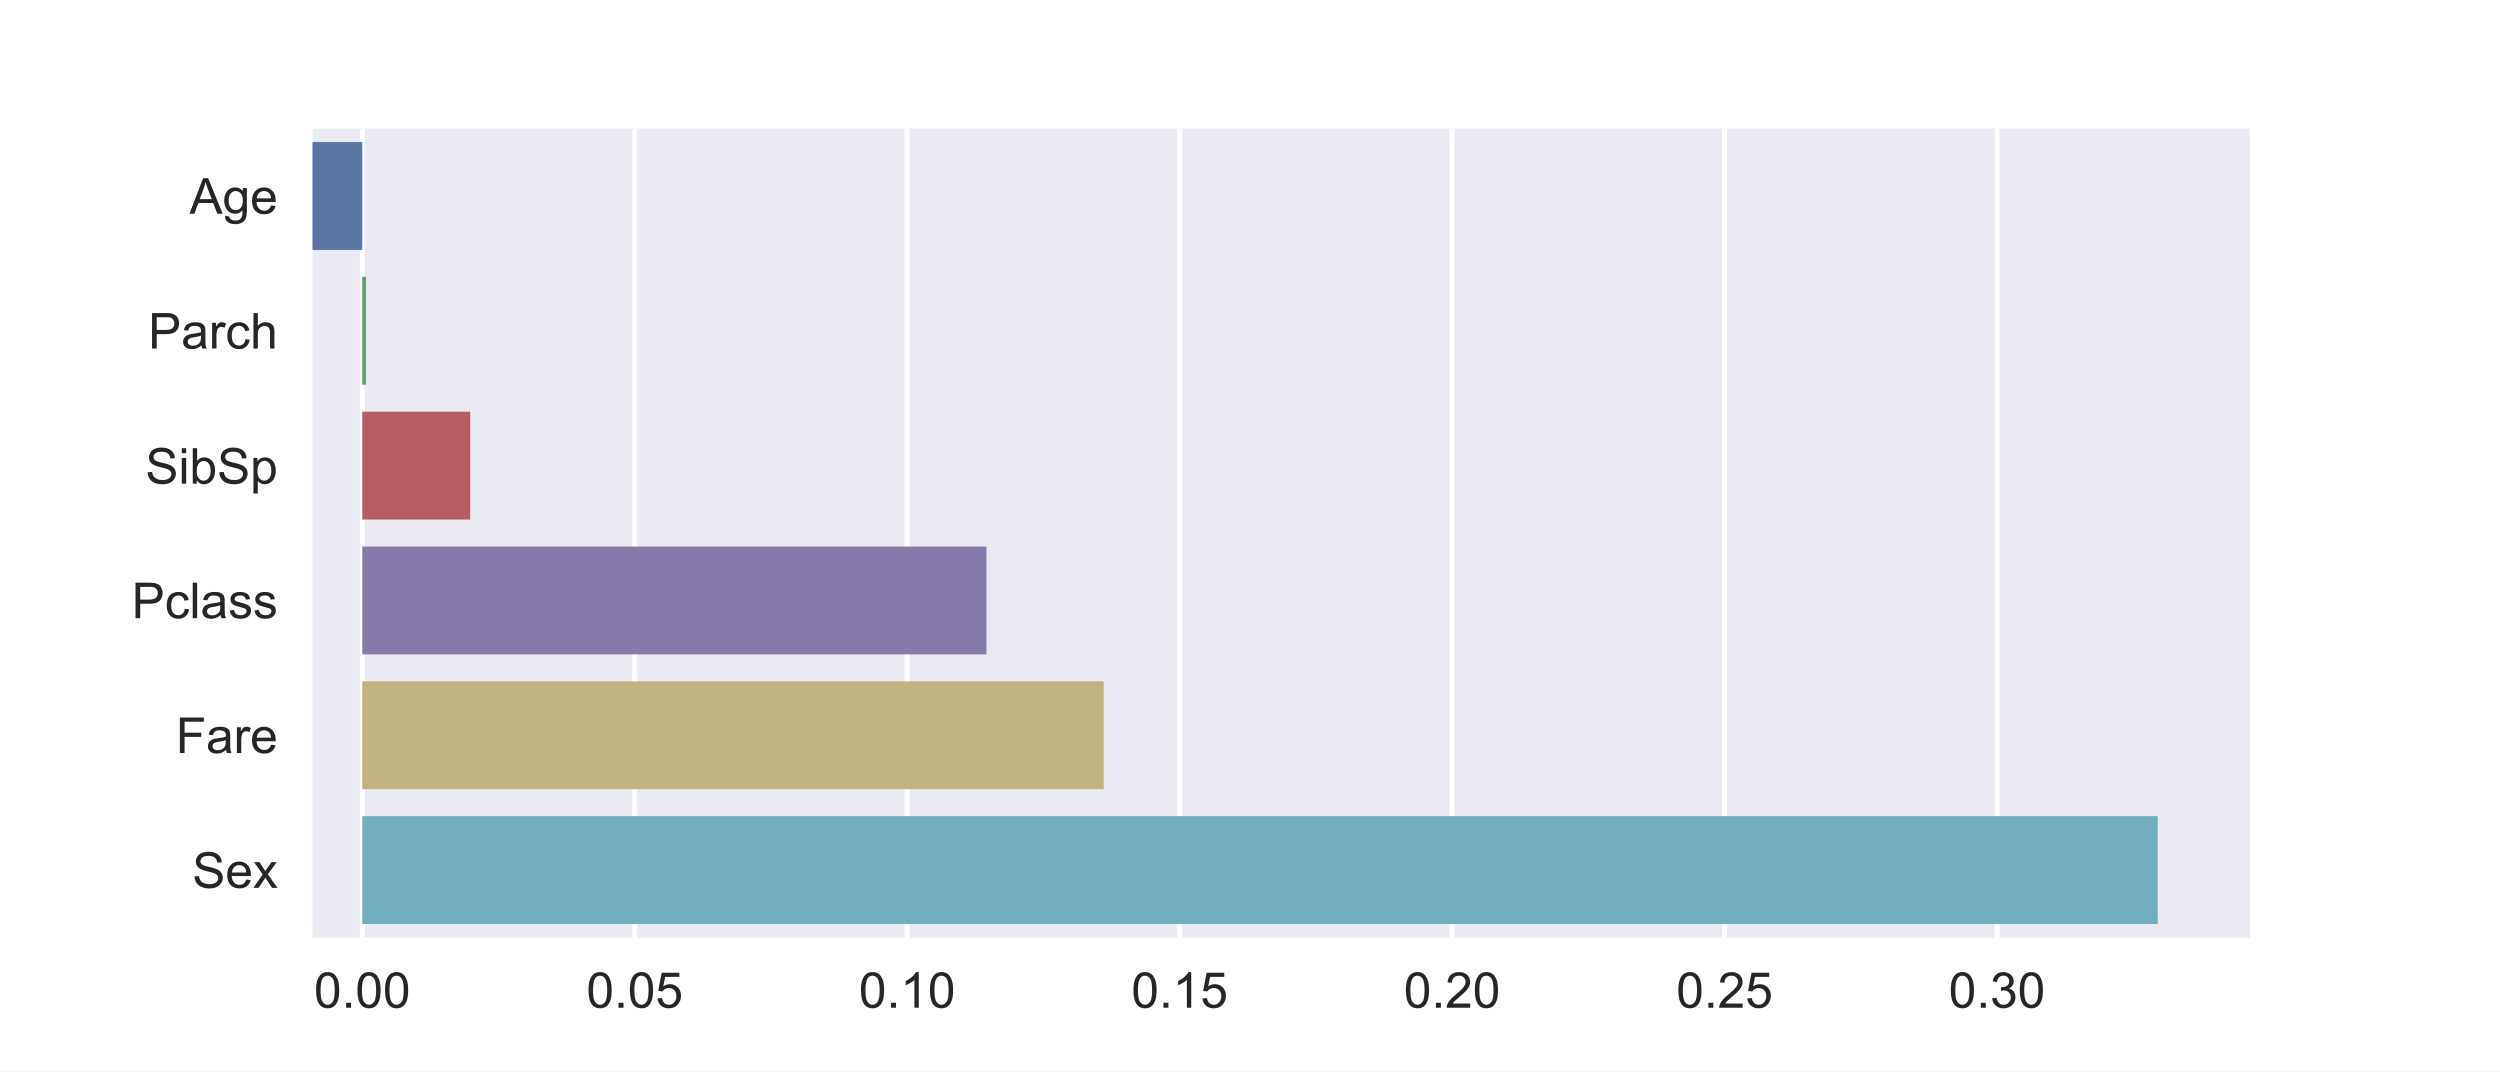
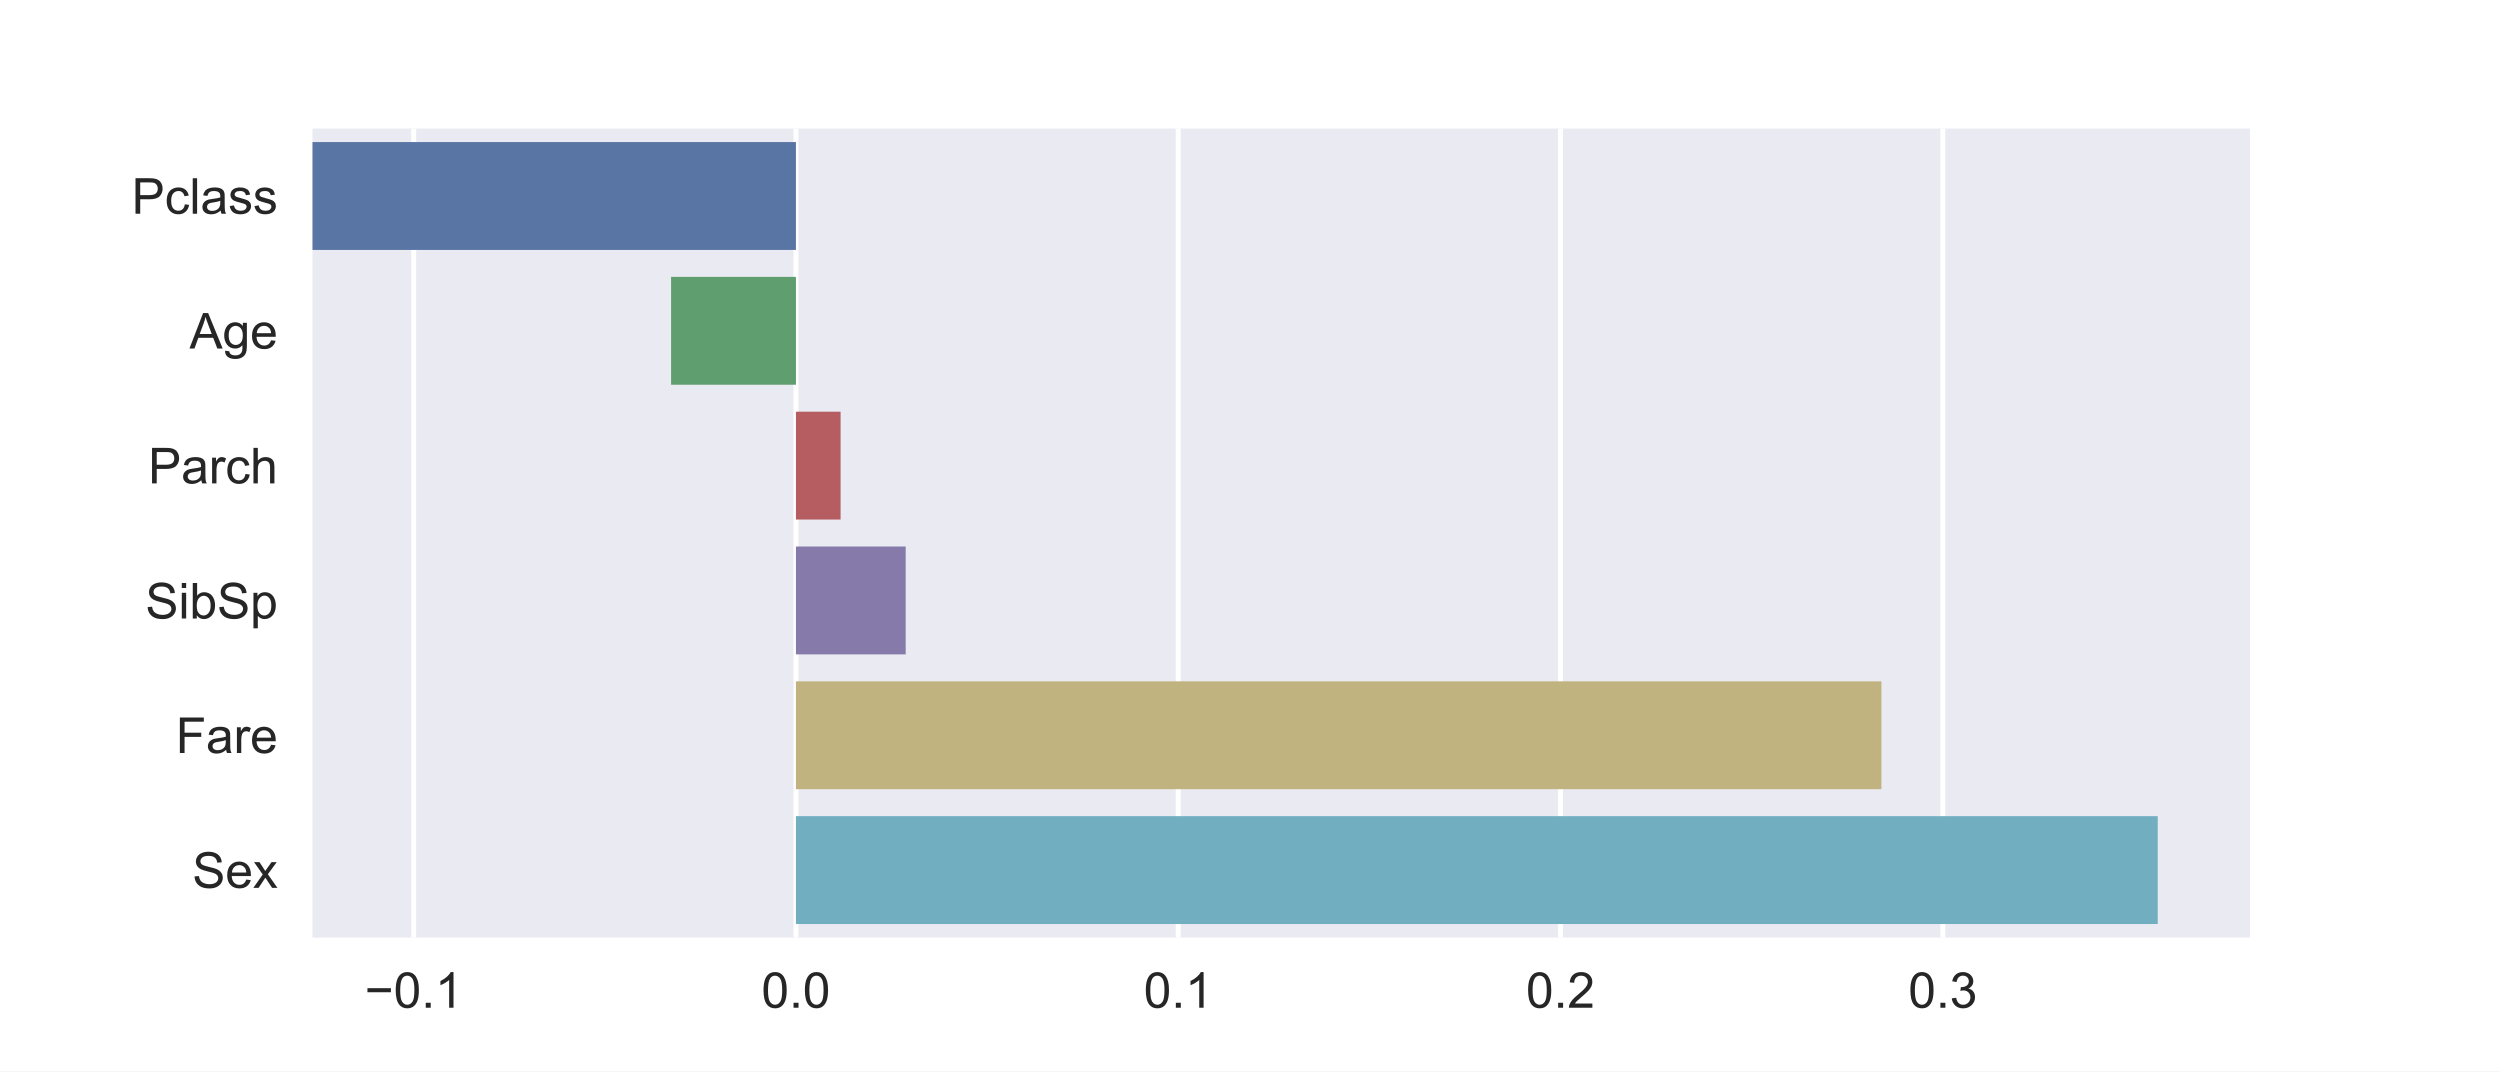
<svg xmlns="http://www.w3.org/2000/svg" xmlns:xlink="http://www.w3.org/1999/xlink" height="216pt" version="1.1" viewBox="0 0 504 216" width="504pt">
  <defs>
    <style type="text/css">
*{stroke-linecap:butt;stroke-linejoin:round;}
  </style>
  </defs>
  <g id="figure_1">
    <g id="patch_1">
      <path d="M 0 216  L 504 216  L 504 0  L 0 0  z " style="fill:#ffffff;" />
    </g>
    <g id="axes_1">
      <g id="patch_2">
        <path d="M 63 189  L 453.6 189  L 453.6 25.92  L 63 25.92  z " style="fill:#eaeaf2;" />
      </g>
      <g id="matplotlib.axis_1">
        <g id="xtick_1">
          <g id="line2d_1">
-             <path clip-path="url(#p07d637945c)" d="M 73.035 189  L 73.035 25.92  " style="fill:none;stroke:#ffffff;stroke-linecap:round;" />
+             <path clip-path="url(#pfd2197f6d3)" d="M 83.392 189  L 83.392 25.92  " style="fill:none;stroke:#ffffff;stroke-linecap:round;" />
          </g>
          <g id="line2d_2" />
          <g id="text_1">
            <defs>
+               <path d="M 52.828 31.203  L 5.562 31.203  L 5.562 39.406  L 52.828 39.406  z " id="ArialMT-2212" />
              <path d="M 4.156 35.297  Q 4.156 48 6.766 55.734  Q 9.375 63.484 14.516 67.672  Q 19.672 71.875 27.484 71.875  Q 33.25 71.875 37.594 69.547  Q 41.938 67.234 44.766 62.859  Q 47.609 58.5 49.219 52.219  Q 50.828 45.953 50.828 35.297  Q 50.828 22.703 48.234 14.969  Q 45.656 7.234 40.5 3  Q 35.359 -1.219 27.484 -1.219  Q 17.141 -1.219 11.234 6.203  Q 4.156 15.141 4.156 35.297  M 13.188 35.297  Q 13.188 17.672 17.312 11.828  Q 21.438 6 27.484 6  Q 33.547 6 37.672 11.859  Q 41.797 17.719 41.797 35.297  Q 41.797 52.984 37.672 58.781  Q 33.547 64.594 27.391 64.594  Q 21.344 64.594 17.719 59.469  Q 13.188 52.938 13.188 35.297  " id="ArialMT-30" />
              <path d="M 9.078 0  L 9.078 10.016  L 19.094 10.016  L 19.094 0  z " id="ArialMT-2e" />
-             </defs>
-             <g style="fill:#262626;" transform="translate(63.30405 203.1578)scale(0.1 -0.1)">
-               <use xlink:href="#ArialMT-30" />
-               <use x="55.615" xlink:href="#ArialMT-2e" />
-               <use x="83.398" xlink:href="#ArialMT-30" />
-               <use x="139.014" xlink:href="#ArialMT-30" />
+               <path d="M 37.25 0  L 28.469 0  L 28.469 56  Q 25.297 52.984 20.141 49.953  Q 14.984 46.922 10.891 45.406  L 10.891 53.906  Q 18.266 57.375 23.781 62.297  Q 29.297 67.234 31.594 71.875  L 37.25 71.875  z " id="ArialMT-31" />
+             </defs>
+             <g style="fill:#262626;" transform="translate(73.52133 203.1578)scale(0.1 -0.1)">
+               <use xlink:href="#ArialMT-2212" />
+               <use x="58.398" xlink:href="#ArialMT-30" />
+               <use x="114.014" xlink:href="#ArialMT-2e" />
+               <use x="141.797" xlink:href="#ArialMT-31" />
            </g>
          </g>
        </g>
        <g id="xtick_2">
          <g id="line2d_3">
-             <path clip-path="url(#p07d637945c)" d="M 127.962 189  L 127.962 25.92  " style="fill:none;stroke:#ffffff;stroke-linecap:round;" />
+             <path clip-path="url(#pfd2197f6d3)" d="M 160.461 189  L 160.461 25.92  " style="fill:none;stroke:#ffffff;stroke-linecap:round;" />
          </g>
          <g id="line2d_4" />
          <g id="text_2">
-             <defs>
-               <path d="M 4.156 18.75  L 13.375 19.531  Q 14.406 12.797 18.141 9.391  Q 21.875 6 27.156 6  Q 33.5 6 37.891 10.781  Q 42.281 15.578 42.281 23.484  Q 42.281 31 38.062 35.344  Q 33.844 39.703 27 39.703  Q 22.75 39.703 19.328 37.766  Q 15.922 35.844 13.969 32.766  L 5.719 33.844  L 12.641 70.609  L 48.25 70.609  L 48.25 62.203  L 19.672 62.203  L 15.828 42.969  Q 22.266 47.469 29.344 47.469  Q 38.719 47.469 45.156 40.969  Q 51.609 34.469 51.609 24.266  Q 51.609 14.547 45.953 7.469  Q 39.062 -1.219 27.156 -1.219  Q 17.391 -1.219 11.203 4.25  Q 5.031 9.719 4.156 18.75  " id="ArialMT-35" />
-             </defs>
-             <g style="fill:#262626;" transform="translate(118.2312 203.1578)scale(0.1 -0.1)">
+             <g style="fill:#262626;" transform="translate(153.5109 203.1578)scale(0.1 -0.1)">
              <use xlink:href="#ArialMT-30" />
              <use x="55.615" xlink:href="#ArialMT-2e" />
              <use x="83.398" xlink:href="#ArialMT-30" />
-               <use x="139.014" xlink:href="#ArialMT-35" />
            </g>
          </g>
        </g>
        <g id="xtick_3">
          <g id="line2d_5">
-             <path clip-path="url(#p07d637945c)" d="M 182.889 189  L 182.889 25.92  " style="fill:none;stroke:#ffffff;stroke-linecap:round;" />
+             <path clip-path="url(#pfd2197f6d3)" d="M 237.53 189  L 237.53 25.92  " style="fill:none;stroke:#ffffff;stroke-linecap:round;" />
          </g>
          <g id="line2d_6" />
          <g id="text_3">
-             <defs>
-               <path d="M 37.25 0  L 28.469 0  L 28.469 56  Q 25.297 52.984 20.141 49.953  Q 14.984 46.922 10.891 45.406  L 10.891 53.906  Q 18.266 57.375 23.781 62.297  Q 29.297 67.234 31.594 71.875  L 37.25 71.875  z " id="ArialMT-31" />
-             </defs>
-             <g style="fill:#262626;" transform="translate(173.1584 203.1578)scale(0.1 -0.1)">
+             <g style="fill:#262626;" transform="translate(230.5801 203.1578)scale(0.1 -0.1)">
              <use xlink:href="#ArialMT-30" />
              <use x="55.615" xlink:href="#ArialMT-2e" />
              <use x="83.398" xlink:href="#ArialMT-31" />
-               <use x="139.014" xlink:href="#ArialMT-30" />
            </g>
          </g>
        </g>
        <g id="xtick_4">
          <g id="line2d_7">
-             <path clip-path="url(#p07d637945c)" d="M 237.816 189  L 237.816 25.92  " style="fill:none;stroke:#ffffff;stroke-linecap:round;" />
+             <path clip-path="url(#pfd2197f6d3)" d="M 314.599 189  L 314.599 25.92  " style="fill:none;stroke:#ffffff;stroke-linecap:round;" />
          </g>
          <g id="line2d_8" />
          <g id="text_4">
-             <g style="fill:#262626;" transform="translate(228.0856 203.1578)scale(0.1 -0.1)">
-               <use xlink:href="#ArialMT-30" />
-               <use x="55.615" xlink:href="#ArialMT-2e" />
-               <use x="83.398" xlink:href="#ArialMT-31" />
-               <use x="139.014" xlink:href="#ArialMT-35" />
+             <defs>
+               <path d="M 50.344 8.453  L 50.344 0  L 3.031 0  Q 2.938 3.172 4.047 6.109  Q 5.859 10.938 9.828 15.625  Q 13.812 20.312 21.344 26.469  Q 33.016 36.031 37.109 41.625  Q 41.219 47.219 41.219 52.203  Q 41.219 57.422 37.469 61  Q 33.734 64.594 27.734 64.594  Q 21.391 64.594 17.578 60.781  Q 13.766 56.984 13.719 50.25  L 4.688 51.172  Q 5.609 61.281 11.656 66.578  Q 17.719 71.875 27.938 71.875  Q 38.234 71.875 44.234 66.156  Q 50.25 60.453 50.25 52  Q 50.25 47.703 48.484 43.547  Q 46.734 39.406 42.656 34.812  Q 38.578 30.219 29.109 22.219  Q 21.188 15.578 18.938 13.203  Q 16.703 10.844 15.234 8.453  z " id="ArialMT-32" />
+             </defs>
+             <g style="fill:#262626;" transform="translate(307.6494 203.1578)scale(0.1 -0.1)">
+               <use xlink:href="#ArialMT-30" />
+               <use x="55.615" xlink:href="#ArialMT-2e" />
+               <use x="83.398" xlink:href="#ArialMT-32" />
            </g>
          </g>
        </g>
        <g id="xtick_5">
          <g id="line2d_9">
-             <path clip-path="url(#p07d637945c)" d="M 292.743 189  L 292.743 25.92  " style="fill:none;stroke:#ffffff;stroke-linecap:round;" />
+             <path clip-path="url(#pfd2197f6d3)" d="M 391.669 189  L 391.669 25.92  " style="fill:none;stroke:#ffffff;stroke-linecap:round;" />
          </g>
          <g id="line2d_10" />
          <g id="text_5">
            <defs>
-               <path d="M 50.344 8.453  L 50.344 0  L 3.031 0  Q 2.938 3.172 4.047 6.109  Q 5.859 10.938 9.828 15.625  Q 13.812 20.312 21.344 26.469  Q 33.016 36.031 37.109 41.625  Q 41.219 47.219 41.219 52.203  Q 41.219 57.422 37.469 61  Q 33.734 64.594 27.734 64.594  Q 21.391 64.594 17.578 60.781  Q 13.766 56.984 13.719 50.25  L 4.688 51.172  Q 5.609 61.281 11.656 66.578  Q 17.719 71.875 27.938 71.875  Q 38.234 71.875 44.234 66.156  Q 50.25 60.453 50.25 52  Q 50.25 47.703 48.484 43.547  Q 46.734 39.406 42.656 34.812  Q 38.578 30.219 29.109 22.219  Q 21.188 15.578 18.938 13.203  Q 16.703 10.844 15.234 8.453  z " id="ArialMT-32" />
-             </defs>
-             <g style="fill:#262626;" transform="translate(283.0128 203.1578)scale(0.1 -0.1)">
-               <use xlink:href="#ArialMT-30" />
-               <use x="55.615" xlink:href="#ArialMT-2e" />
-               <use x="83.398" xlink:href="#ArialMT-32" />
-               <use x="139.014" xlink:href="#ArialMT-30" />
-             </g>
-           </g>
-         </g>
-         <g id="xtick_6">
-           <g id="line2d_11">
-             <path clip-path="url(#p07d637945c)" d="M 347.67 189  L 347.67 25.92  " style="fill:none;stroke:#ffffff;stroke-linecap:round;" />
-           </g>
-           <g id="line2d_12" />
-           <g id="text_6">
-             <g style="fill:#262626;" transform="translate(337.94 203.1578)scale(0.1 -0.1)">
-               <use xlink:href="#ArialMT-30" />
-               <use x="55.615" xlink:href="#ArialMT-2e" />
-               <use x="83.398" xlink:href="#ArialMT-32" />
-               <use x="139.014" xlink:href="#ArialMT-35" />
-             </g>
-           </g>
-         </g>
-         <g id="xtick_7">
-           <g id="line2d_13">
-             <path clip-path="url(#p07d637945c)" d="M 402.598 189  L 402.598 25.92  " style="fill:none;stroke:#ffffff;stroke-linecap:round;" />
-           </g>
-           <g id="line2d_14" />
-           <g id="text_7">
-             <defs>
              <path d="M 4.203 18.891  L 12.984 20.062  Q 14.5 12.594 18.141 9.297  Q 21.781 6 27 6  Q 33.203 6 37.469 10.297  Q 41.75 14.594 41.75 20.953  Q 41.75 27 37.797 30.922  Q 33.844 34.859 27.734 34.859  Q 25.25 34.859 21.531 33.891  L 22.516 41.609  Q 23.391 41.5 23.922 41.5  Q 29.547 41.5 34.031 44.422  Q 38.531 47.359 38.531 53.469  Q 38.531 58.297 35.25 61.469  Q 31.984 64.656 26.812 64.656  Q 21.688 64.656 18.266 61.422  Q 14.844 58.203 13.875 51.766  L 5.078 53.328  Q 6.688 62.156 12.391 67.016  Q 18.109 71.875 26.609 71.875  Q 32.469 71.875 37.391 69.359  Q 42.328 66.844 44.938 62.5  Q 47.562 58.156 47.562 53.266  Q 47.562 48.641 45.062 44.828  Q 42.578 41.016 37.703 38.766  Q 44.047 37.312 47.562 32.688  Q 51.078 28.078 51.078 21.141  Q 51.078 11.766 44.234 5.25  Q 37.406 -1.266 26.953 -1.266  Q 17.531 -1.266 11.297 4.344  Q 5.078 9.969 4.203 18.891  " id="ArialMT-33" />
            </defs>
-             <g style="fill:#262626;" transform="translate(392.8672 203.1578)scale(0.1 -0.1)">
+             <g style="fill:#262626;" transform="translate(384.7186 203.1578)scale(0.1 -0.1)">
              <use xlink:href="#ArialMT-30" />
              <use x="55.615" xlink:href="#ArialMT-2e" />
              <use x="83.398" xlink:href="#ArialMT-33" />
-               <use x="139.014" xlink:href="#ArialMT-30" />
            </g>
          </g>
        </g>
      </g>
      <g id="matplotlib.axis_2">
        <g id="ytick_1">
-           <g id="line2d_15" />
-           <g id="text_8">
-             <defs>
-               <path d="M -0.141 0  L 27.344 71.578  L 37.547 71.578  L 66.844 0  L 56.062 0  L 47.703 21.688  L 17.781 21.688  L 9.906 0  z M 20.516 29.391  L 44.781 29.391  L 37.312 49.219  Q 33.891 58.25 32.234 64.062  Q 30.859 57.172 28.375 50.391  z " id="ArialMT-41" />
-               <path d="M 4.984 -4.297  L 13.531 -5.562  Q 14.062 -9.516 16.5 -11.328  Q 19.781 -13.766 25.438 -13.766  Q 31.547 -13.766 34.859 -11.328  Q 38.188 -8.891 39.359 -4.5  Q 40.047 -1.812 39.984 6.781  Q 34.234 0 25.641 0  Q 14.938 0 9.078 7.719  Q 3.219 15.438 3.219 26.219  Q 3.219 33.641 5.906 39.906  Q 8.594 46.188 13.688 49.609  Q 18.797 53.031 25.688 53.031  Q 34.859 53.031 40.828 45.609  L 40.828 51.859  L 48.922 51.859  L 48.922 7.031  Q 48.922 -5.078 46.453 -10.125  Q 44 -15.188 38.641 -18.109  Q 33.297 -21.047 25.484 -21.047  Q 16.219 -21.047 10.5 -16.875  Q 4.781 -12.703 4.984 -4.297  M 12.25 26.859  Q 12.25 16.656 16.297 11.969  Q 20.359 7.281 26.469 7.281  Q 32.516 7.281 36.609 11.938  Q 40.719 16.609 40.719 26.562  Q 40.719 36.078 36.5 40.906  Q 32.281 45.75 26.312 45.75  Q 20.453 45.75 16.344 40.984  Q 12.25 36.234 12.25 26.859  " id="ArialMT-67" />
-               <path d="M 42.094 16.703  L 51.172 15.578  Q 49.031 7.625 43.219 3.219  Q 37.406 -1.172 28.375 -1.172  Q 17 -1.172 10.328 5.828  Q 3.656 12.844 3.656 25.484  Q 3.656 38.578 10.391 45.797  Q 17.141 53.031 27.875 53.031  Q 38.281 53.031 44.875 45.953  Q 51.469 38.875 51.469 26.031  Q 51.469 25.25 51.422 23.688  L 12.75 23.688  Q 13.234 15.141 17.578 10.594  Q 21.922 6.062 28.422 6.062  Q 33.25 6.062 36.672 8.594  Q 40.094 11.141 42.094 16.703  M 13.234 30.906  L 42.188 30.906  Q 41.609 37.453 38.875 40.719  Q 34.672 45.797 27.984 45.797  Q 21.922 45.797 17.797 41.75  Q 13.672 37.703 13.234 30.906  " id="ArialMT-65" />
-             </defs>
-             <g style="fill:#262626;" transform="translate(38.20781 43.08891)scale(0.1 -0.1)">
-               <use xlink:href="#ArialMT-41" />
-               <use x="66.699" xlink:href="#ArialMT-67" />
-               <use x="122.314" xlink:href="#ArialMT-65" />
-             </g>
-           </g>
-         </g>
-         <g id="ytick_2">
-           <g id="line2d_16" />
-           <g id="text_9">
+           <g id="line2d_11" />
+           <g id="text_6">
            <defs>
              <path d="M 7.719 0  L 7.719 71.578  L 34.719 71.578  Q 41.844 71.578 45.609 70.906  Q 50.875 70.016 54.438 67.547  Q 58.016 65.094 60.188 60.641  Q 62.359 56.203 62.359 50.875  Q 62.359 41.75 56.547 35.422  Q 50.734 29.109 35.547 29.109  L 17.188 29.109  L 17.188 0  z M 17.188 37.547  L 35.688 37.547  Q 44.875 37.547 48.734 40.969  Q 52.594 44.391 52.594 50.594  Q 52.594 55.078 50.312 58.266  Q 48.047 61.469 44.344 62.5  Q 41.938 63.141 35.5 63.141  L 17.188 63.141  z " id="ArialMT-50" />
+               <path d="M 40.438 19  L 49.078 17.875  Q 47.656 8.938 41.812 3.875  Q 35.984 -1.172 27.484 -1.172  Q 16.844 -1.172 10.375 5.781  Q 3.906 12.75 3.906 25.734  Q 3.906 34.125 6.688 40.422  Q 9.469 46.734 15.156 49.875  Q 20.844 53.031 27.547 53.031  Q 35.984 53.031 41.359 48.75  Q 46.734 44.484 48.25 36.625  L 39.703 35.297  Q 38.484 40.531 35.375 43.156  Q 32.281 45.797 27.875 45.797  Q 21.234 45.797 17.078 41.031  Q 12.938 36.281 12.938 25.984  Q 12.938 15.531 16.938 10.797  Q 20.953 6.062 27.391 6.062  Q 32.562 6.062 36.031 9.234  Q 39.5 12.406 40.438 19  " id="ArialMT-63" />
+               <path d="M 6.391 0  L 6.391 71.578  L 15.188 71.578  L 15.188 0  z " id="ArialMT-6c" />
              <path d="M 40.438 6.391  Q 35.547 2.25 31.031 0.531  Q 26.516 -1.172 21.344 -1.172  Q 12.797 -1.172 8.203 3  Q 3.609 7.172 3.609 13.672  Q 3.609 17.484 5.344 20.625  Q 7.078 23.781 9.891 25.688  Q 12.703 27.594 16.219 28.562  Q 18.797 29.25 24.031 29.891  Q 34.672 31.156 39.703 32.906  Q 39.75 34.719 39.75 35.203  Q 39.75 40.578 37.25 42.781  Q 33.891 45.75 27.25 45.75  Q 21.047 45.75 18.094 43.578  Q 15.141 41.406 13.719 35.891  L 5.125 37.062  Q 6.297 42.578 8.984 45.969  Q 11.672 49.359 16.75 51.188  Q 21.828 53.031 28.516 53.031  Q 35.156 53.031 39.297 51.469  Q 43.453 49.906 45.406 47.531  Q 47.359 45.172 48.141 41.547  Q 48.578 39.312 48.578 33.453  L 48.578 21.734  Q 48.578 9.469 49.141 6.219  Q 49.703 2.984 51.375 0  L 42.188 0  Q 40.828 2.734 40.438 6.391  M 39.703 26.031  Q 34.906 24.078 25.344 22.703  Q 19.922 21.922 17.672 20.938  Q 15.438 19.969 14.203 18.094  Q 12.984 16.219 12.984 13.922  Q 12.984 10.406 15.641 8.062  Q 18.312 5.719 23.438 5.719  Q 28.516 5.719 32.469 7.938  Q 36.422 10.156 38.281 14.016  Q 39.703 17 39.703 22.797  z " id="ArialMT-61" />
-               <path d="M 6.5 0  L 6.5 51.859  L 14.406 51.859  L 14.406 44  Q 17.438 49.516 20 51.266  Q 22.562 53.031 25.641 53.031  Q 30.078 53.031 34.672 50.203  L 31.641 42.047  Q 28.422 43.953 25.203 43.953  Q 22.312 43.953 20.016 42.219  Q 17.719 40.484 16.75 37.406  Q 15.281 32.719 15.281 27.156  L 15.281 0  z " id="ArialMT-72" />
-               <path d="M 40.438 19  L 49.078 17.875  Q 47.656 8.938 41.812 3.875  Q 35.984 -1.172 27.484 -1.172  Q 16.844 -1.172 10.375 5.781  Q 3.906 12.75 3.906 25.734  Q 3.906 34.125 6.688 40.422  Q 9.469 46.734 15.156 49.875  Q 20.844 53.031 27.547 53.031  Q 35.984 53.031 41.359 48.75  Q 46.734 44.484 48.25 36.625  L 39.703 35.297  Q 38.484 40.531 35.375 43.156  Q 32.281 45.797 27.875 45.797  Q 21.234 45.797 17.078 41.031  Q 12.938 36.281 12.938 25.984  Q 12.938 15.531 16.938 10.797  Q 20.953 6.062 27.391 6.062  Q 32.562 6.062 36.031 9.234  Q 39.5 12.406 40.438 19  " id="ArialMT-63" />
-               <path d="M 6.594 0  L 6.594 71.578  L 15.375 71.578  L 15.375 45.906  Q 21.531 53.031 30.906 53.031  Q 36.672 53.031 40.922 50.75  Q 45.172 48.484 47 44.484  Q 48.828 40.484 48.828 32.859  L 48.828 0  L 40.047 0  L 40.047 32.859  Q 40.047 39.453 37.188 42.453  Q 34.328 45.453 29.109 45.453  Q 25.203 45.453 21.75 43.422  Q 18.312 41.406 16.844 37.938  Q 15.375 34.469 15.375 28.375  L 15.375 0  z " id="ArialMT-68" />
-             </defs>
-             <g style="fill:#262626;" transform="translate(29.87813 70.26891)scale(0.1 -0.1)">
-               <use xlink:href="#ArialMT-50" />
-               <use x="66.699" xlink:href="#ArialMT-61" />
-               <use x="122.314" xlink:href="#ArialMT-72" />
-               <use x="155.615" xlink:href="#ArialMT-63" />
-               <use x="205.615" xlink:href="#ArialMT-68" />
-             </g>
-           </g>
-         </g>
-         <g id="ytick_3">
-           <g id="line2d_17" />
-           <g id="text_10">
-             <defs>
-               <path d="M 4.5 23  L 13.422 23.781  Q 14.062 18.406 16.375 14.969  Q 18.703 11.531 23.578 9.406  Q 28.469 7.281 34.578 7.281  Q 39.984 7.281 44.141 8.891  Q 48.297 10.5 50.312 13.297  Q 52.344 16.109 52.344 19.438  Q 52.344 22.797 50.391 25.312  Q 48.438 27.828 43.953 29.547  Q 41.062 30.672 31.203 33.031  Q 21.344 35.406 17.391 37.5  Q 12.25 40.188 9.734 44.156  Q 7.234 48.141 7.234 53.078  Q 7.234 58.5 10.297 63.203  Q 13.375 67.922 19.281 70.359  Q 25.203 72.797 32.422 72.797  Q 40.375 72.797 46.453 70.234  Q 52.547 67.672 55.812 62.688  Q 59.078 57.719 59.328 51.422  L 50.25 50.734  Q 49.516 57.516 45.281 60.984  Q 41.062 64.453 32.812 64.453  Q 24.219 64.453 20.281 61.297  Q 16.359 58.156 16.359 53.719  Q 16.359 49.859 19.141 47.359  Q 21.875 44.875 33.422 42.266  Q 44.969 39.656 49.266 37.703  Q 55.516 34.812 58.484 30.391  Q 61.469 25.984 61.469 20.219  Q 61.469 14.5 58.203 9.438  Q 54.938 4.391 48.797 1.578  Q 42.672 -1.219 35.016 -1.219  Q 25.297 -1.219 18.719 1.609  Q 12.156 4.438 8.422 10.125  Q 4.688 15.828 4.5 23  " id="ArialMT-53" />
-               <path d="M 6.641 61.469  L 6.641 71.578  L 15.438 71.578  L 15.438 61.469  z M 6.641 0  L 6.641 51.859  L 15.438 51.859  L 15.438 0  z " id="ArialMT-69" />
-               <path d="M 14.703 0  L 6.547 0  L 6.547 71.578  L 15.328 71.578  L 15.328 46.047  Q 20.906 53.031 29.547 53.031  Q 34.328 53.031 38.594 51.094  Q 42.875 49.172 45.625 45.672  Q 48.391 42.188 49.953 37.25  Q 51.516 32.328 51.516 26.703  Q 51.516 13.375 44.922 6.094  Q 38.328 -1.172 29.109 -1.172  Q 19.922 -1.172 14.703 6.5  z M 14.594 26.312  Q 14.594 17 17.141 12.844  Q 21.297 6.062 28.375 6.062  Q 34.125 6.062 38.328 11.062  Q 42.531 16.062 42.531 25.984  Q 42.531 36.141 38.5 40.969  Q 34.469 45.797 28.766 45.797  Q 23 45.797 18.797 40.797  Q 14.594 35.797 14.594 26.312  " id="ArialMT-62" />
-               <path d="M 6.594 -19.875  L 6.594 51.859  L 14.594 51.859  L 14.594 45.125  Q 17.438 49.078 21 51.047  Q 24.562 53.031 29.641 53.031  Q 36.281 53.031 41.359 49.609  Q 46.438 46.188 49.016 39.953  Q 51.609 33.734 51.609 26.312  Q 51.609 18.359 48.75 11.984  Q 45.906 5.609 40.453 2.219  Q 35.016 -1.172 29 -1.172  Q 24.609 -1.172 21.109 0.688  Q 17.625 2.547 15.375 5.375  L 15.375 -19.875  z M 14.547 25.641  Q 14.547 15.625 18.594 10.844  Q 22.656 6.062 28.422 6.062  Q 34.281 6.062 38.453 11.016  Q 42.625 15.969 42.625 26.375  Q 42.625 36.281 38.547 41.203  Q 34.469 46.141 28.812 46.141  Q 23.188 46.141 18.859 40.891  Q 14.547 35.641 14.547 25.641  " id="ArialMT-70" />
-             </defs>
-             <g style="fill:#262626;" transform="translate(29.31563 97.50984)scale(0.1 -0.1)">
-               <use xlink:href="#ArialMT-53" />
-               <use x="66.699" xlink:href="#ArialMT-69" />
-               <use x="88.916" xlink:href="#ArialMT-62" />
-               <use x="144.531" xlink:href="#ArialMT-53" />
-               <use x="211.23" xlink:href="#ArialMT-70" />
-             </g>
-           </g>
-         </g>
-         <g id="ytick_4">
-           <g id="line2d_18" />
-           <g id="text_11">
-             <defs>
-               <path d="M 6.391 0  L 6.391 71.578  L 15.188 71.578  L 15.188 0  z " id="ArialMT-6c" />
              <path d="M 3.078 15.484  L 11.766 16.844  Q 12.5 11.625 15.844 8.844  Q 19.188 6.062 25.203 6.062  Q 31.25 6.062 34.172 8.516  Q 37.109 10.984 37.109 14.312  Q 37.109 17.281 34.516 19  Q 32.719 20.172 25.531 21.969  Q 15.875 24.422 12.141 26.203  Q 8.406 27.984 6.469 31.125  Q 4.547 34.281 4.547 38.094  Q 4.547 41.547 6.125 44.5  Q 7.719 47.469 10.453 49.422  Q 12.5 50.922 16.031 51.969  Q 19.578 53.031 23.641 53.031  Q 29.734 53.031 34.344 51.266  Q 38.969 49.516 41.156 46.5  Q 43.359 43.5 44.188 38.484  L 35.594 37.312  Q 35.016 41.312 32.203 43.547  Q 29.391 45.797 24.266 45.797  Q 18.219 45.797 15.625 43.797  Q 13.031 41.797 13.031 39.109  Q 13.031 37.406 14.109 36.031  Q 15.188 34.625 17.484 33.688  Q 18.797 33.203 25.25 31.453  Q 34.578 28.953 38.25 27.359  Q 41.938 25.781 44.031 22.75  Q 46.141 19.734 46.141 15.234  Q 46.141 10.844 43.578 6.953  Q 41.016 3.078 36.172 0.953  Q 31.344 -1.172 25.25 -1.172  Q 15.141 -1.172 9.844 3.031  Q 4.547 7.234 3.078 15.484  " id="ArialMT-73" />
            </defs>
-             <g style="fill:#262626;" transform="translate(26.54688 124.6289)scale(0.1 -0.1)">
+             <g style="fill:#262626;" transform="translate(26.54688 43.08891)scale(0.1 -0.1)">
              <use xlink:href="#ArialMT-50" />
              <use x="66.699" xlink:href="#ArialMT-63" />
              <use x="116.699" xlink:href="#ArialMT-6c" />
              <use x="138.916" xlink:href="#ArialMT-61" />
              <use x="194.531" xlink:href="#ArialMT-73" />
              <use x="244.531" xlink:href="#ArialMT-73" />
            </g>
          </g>
        </g>
+         <g id="ytick_2">
+           <g id="line2d_12" />
+           <g id="text_7">
+             <defs>
+               <path d="M -0.141 0  L 27.344 71.578  L 37.547 71.578  L 66.844 0  L 56.062 0  L 47.703 21.688  L 17.781 21.688  L 9.906 0  z M 20.516 29.391  L 44.781 29.391  L 37.312 49.219  Q 33.891 58.25 32.234 64.062  Q 30.859 57.172 28.375 50.391  z " id="ArialMT-41" />
+               <path d="M 4.984 -4.297  L 13.531 -5.562  Q 14.062 -9.516 16.5 -11.328  Q 19.781 -13.766 25.438 -13.766  Q 31.547 -13.766 34.859 -11.328  Q 38.188 -8.891 39.359 -4.5  Q 40.047 -1.812 39.984 6.781  Q 34.234 0 25.641 0  Q 14.938 0 9.078 7.719  Q 3.219 15.438 3.219 26.219  Q 3.219 33.641 5.906 39.906  Q 8.594 46.188 13.688 49.609  Q 18.797 53.031 25.688 53.031  Q 34.859 53.031 40.828 45.609  L 40.828 51.859  L 48.922 51.859  L 48.922 7.031  Q 48.922 -5.078 46.453 -10.125  Q 44 -15.188 38.641 -18.109  Q 33.297 -21.047 25.484 -21.047  Q 16.219 -21.047 10.5 -16.875  Q 4.781 -12.703 4.984 -4.297  M 12.25 26.859  Q 12.25 16.656 16.297 11.969  Q 20.359 7.281 26.469 7.281  Q 32.516 7.281 36.609 11.938  Q 40.719 16.609 40.719 26.562  Q 40.719 36.078 36.5 40.906  Q 32.281 45.75 26.312 45.75  Q 20.453 45.75 16.344 40.984  Q 12.25 36.234 12.25 26.859  " id="ArialMT-67" />
+               <path d="M 42.094 16.703  L 51.172 15.578  Q 49.031 7.625 43.219 3.219  Q 37.406 -1.172 28.375 -1.172  Q 17 -1.172 10.328 5.828  Q 3.656 12.844 3.656 25.484  Q 3.656 38.578 10.391 45.797  Q 17.141 53.031 27.875 53.031  Q 38.281 53.031 44.875 45.953  Q 51.469 38.875 51.469 26.031  Q 51.469 25.25 51.422 23.688  L 12.75 23.688  Q 13.234 15.141 17.578 10.594  Q 21.922 6.062 28.422 6.062  Q 33.25 6.062 36.672 8.594  Q 40.094 11.141 42.094 16.703  M 13.234 30.906  L 42.188 30.906  Q 41.609 37.453 38.875 40.719  Q 34.672 45.797 27.984 45.797  Q 21.922 45.797 17.797 41.75  Q 13.672 37.703 13.234 30.906  " id="ArialMT-65" />
+             </defs>
+             <g style="fill:#262626;" transform="translate(38.20781 70.26891)scale(0.1 -0.1)">
+               <use xlink:href="#ArialMT-41" />
+               <use x="66.699" xlink:href="#ArialMT-67" />
+               <use x="122.314" xlink:href="#ArialMT-65" />
+             </g>
+           </g>
+         </g>
+         <g id="ytick_3">
+           <g id="line2d_13" />
+           <g id="text_8">
+             <defs>
+               <path d="M 6.5 0  L 6.5 51.859  L 14.406 51.859  L 14.406 44  Q 17.438 49.516 20 51.266  Q 22.562 53.031 25.641 53.031  Q 30.078 53.031 34.672 50.203  L 31.641 42.047  Q 28.422 43.953 25.203 43.953  Q 22.312 43.953 20.016 42.219  Q 17.719 40.484 16.75 37.406  Q 15.281 32.719 15.281 27.156  L 15.281 0  z " id="ArialMT-72" />
+               <path d="M 6.594 0  L 6.594 71.578  L 15.375 71.578  L 15.375 45.906  Q 21.531 53.031 30.906 53.031  Q 36.672 53.031 40.922 50.75  Q 45.172 48.484 47 44.484  Q 48.828 40.484 48.828 32.859  L 48.828 0  L 40.047 0  L 40.047 32.859  Q 40.047 39.453 37.188 42.453  Q 34.328 45.453 29.109 45.453  Q 25.203 45.453 21.75 43.422  Q 18.312 41.406 16.844 37.938  Q 15.375 34.469 15.375 28.375  L 15.375 0  z " id="ArialMT-68" />
+             </defs>
+             <g style="fill:#262626;" transform="translate(29.87813 97.44891)scale(0.1 -0.1)">
+               <use xlink:href="#ArialMT-50" />
+               <use x="66.699" xlink:href="#ArialMT-61" />
+               <use x="122.314" xlink:href="#ArialMT-72" />
+               <use x="155.615" xlink:href="#ArialMT-63" />
+               <use x="205.615" xlink:href="#ArialMT-68" />
+             </g>
+           </g>
+         </g>
+         <g id="ytick_4">
+           <g id="line2d_14" />
+           <g id="text_9">
+             <defs>
+               <path d="M 4.5 23  L 13.422 23.781  Q 14.062 18.406 16.375 14.969  Q 18.703 11.531 23.578 9.406  Q 28.469 7.281 34.578 7.281  Q 39.984 7.281 44.141 8.891  Q 48.297 10.5 50.312 13.297  Q 52.344 16.109 52.344 19.438  Q 52.344 22.797 50.391 25.312  Q 48.438 27.828 43.953 29.547  Q 41.062 30.672 31.203 33.031  Q 21.344 35.406 17.391 37.5  Q 12.25 40.188 9.734 44.156  Q 7.234 48.141 7.234 53.078  Q 7.234 58.5 10.297 63.203  Q 13.375 67.922 19.281 70.359  Q 25.203 72.797 32.422 72.797  Q 40.375 72.797 46.453 70.234  Q 52.547 67.672 55.812 62.688  Q 59.078 57.719 59.328 51.422  L 50.25 50.734  Q 49.516 57.516 45.281 60.984  Q 41.062 64.453 32.812 64.453  Q 24.219 64.453 20.281 61.297  Q 16.359 58.156 16.359 53.719  Q 16.359 49.859 19.141 47.359  Q 21.875 44.875 33.422 42.266  Q 44.969 39.656 49.266 37.703  Q 55.516 34.812 58.484 30.391  Q 61.469 25.984 61.469 20.219  Q 61.469 14.5 58.203 9.438  Q 54.938 4.391 48.797 1.578  Q 42.672 -1.219 35.016 -1.219  Q 25.297 -1.219 18.719 1.609  Q 12.156 4.438 8.422 10.125  Q 4.688 15.828 4.5 23  " id="ArialMT-53" />
+               <path d="M 6.641 61.469  L 6.641 71.578  L 15.438 71.578  L 15.438 61.469  z M 6.641 0  L 6.641 51.859  L 15.438 51.859  L 15.438 0  z " id="ArialMT-69" />
+               <path d="M 14.703 0  L 6.547 0  L 6.547 71.578  L 15.328 71.578  L 15.328 46.047  Q 20.906 53.031 29.547 53.031  Q 34.328 53.031 38.594 51.094  Q 42.875 49.172 45.625 45.672  Q 48.391 42.188 49.953 37.25  Q 51.516 32.328 51.516 26.703  Q 51.516 13.375 44.922 6.094  Q 38.328 -1.172 29.109 -1.172  Q 19.922 -1.172 14.703 6.5  z M 14.594 26.312  Q 14.594 17 17.141 12.844  Q 21.297 6.062 28.375 6.062  Q 34.125 6.062 38.328 11.062  Q 42.531 16.062 42.531 25.984  Q 42.531 36.141 38.5 40.969  Q 34.469 45.797 28.766 45.797  Q 23 45.797 18.797 40.797  Q 14.594 35.797 14.594 26.312  " id="ArialMT-62" />
+               <path d="M 6.594 -19.875  L 6.594 51.859  L 14.594 51.859  L 14.594 45.125  Q 17.438 49.078 21 51.047  Q 24.562 53.031 29.641 53.031  Q 36.281 53.031 41.359 49.609  Q 46.438 46.188 49.016 39.953  Q 51.609 33.734 51.609 26.312  Q 51.609 18.359 48.75 11.984  Q 45.906 5.609 40.453 2.219  Q 35.016 -1.172 29 -1.172  Q 24.609 -1.172 21.109 0.688  Q 17.625 2.547 15.375 5.375  L 15.375 -19.875  z M 14.547 25.641  Q 14.547 15.625 18.594 10.844  Q 22.656 6.062 28.422 6.062  Q 34.281 6.062 38.453 11.016  Q 42.625 15.969 42.625 26.375  Q 42.625 36.281 38.547 41.203  Q 34.469 46.141 28.812 46.141  Q 23.188 46.141 18.859 40.891  Q 14.547 35.641 14.547 25.641  " id="ArialMT-70" />
+             </defs>
+             <g style="fill:#262626;" transform="translate(29.31563 124.6898)scale(0.1 -0.1)">
+               <use xlink:href="#ArialMT-53" />
+               <use x="66.699" xlink:href="#ArialMT-69" />
+               <use x="88.916" xlink:href="#ArialMT-62" />
+               <use x="144.531" xlink:href="#ArialMT-53" />
+               <use x="211.23" xlink:href="#ArialMT-70" />
+             </g>
+           </g>
+         </g>
        <g id="ytick_5">
-           <g id="line2d_19" />
-           <g id="text_12">
+           <g id="line2d_15" />
+           <g id="text_10">
            <defs>
              <path d="M 8.203 0  L 8.203 71.578  L 56.5 71.578  L 56.5 63.141  L 17.672 63.141  L 17.672 40.969  L 51.266 40.969  L 51.266 32.516  L 17.672 32.516  L 17.672 0  z " id="ArialMT-46" />
            </defs>
            <g style="fill:#262626;" transform="translate(35.44062 151.8089)scale(0.1 -0.1)">
              <use xlink:href="#ArialMT-46" />
              <use x="61.084" xlink:href="#ArialMT-61" />
              <use x="116.699" xlink:href="#ArialMT-72" />
              <use x="150" xlink:href="#ArialMT-65" />
            </g>
          </g>
        </g>
        <g id="ytick_6">
-           <g id="line2d_20" />
-           <g id="text_13">
+           <g id="line2d_16" />
+           <g id="text_11">
            <defs>
              <path d="M 0.734 0  L 19.672 26.953  L 2.156 51.859  L 13.141 51.859  L 21.094 39.703  Q 23.344 36.234 24.703 33.891  Q 26.859 37.109 28.656 39.594  L 37.406 51.859  L 47.906 51.859  L 29.984 27.438  L 49.266 0  L 38.484 0  L 27.828 16.109  L 25 20.453  L 11.375 0  z " id="ArialMT-78" />
            </defs>
            <g style="fill:#262626;" transform="translate(38.76875 178.9889)scale(0.1 -0.1)">
              <use xlink:href="#ArialMT-53" />
              <use x="66.699" xlink:href="#ArialMT-65" />
              <use x="122.314" xlink:href="#ArialMT-78" />
            </g>
          </g>
        </g>
      </g>
      <g id="patch_3">
-         <path clip-path="url(#p07d637945c)" d="M 63 28.638  L 73.035 28.638  L 73.035 50.382  L 63 50.382  z " style="fill:#5875a4;" />
+         <path clip-path="url(#pfd2197f6d3)" d="M 63 28.638  L 160.461 28.638  L 160.461 50.382  L 63 50.382  z " style="fill:#5875a4;" />
      </g>
      <g id="patch_4">
-         <path clip-path="url(#p07d637945c)" d="M 73.035 55.818  L 73.774 55.818  L 73.774 77.562  L 73.035 77.562  z " style="fill:#5f9e6e;" />
+         <path clip-path="url(#pfd2197f6d3)" d="M 135.292 55.818  L 160.461 55.818  L 160.461 77.562  L 135.292 77.562  z " style="fill:#5f9e6e;" />
      </g>
      <g id="patch_5">
-         <path clip-path="url(#p07d637945c)" d="M 73.035 82.998  L 94.795 82.998  L 94.795 104.742  L 73.035 104.742  z " style="fill:#b55d60;" />
+         <path clip-path="url(#pfd2197f6d3)" d="M 160.461 82.998  L 169.461 82.998  L 169.461 104.742  L 160.461 104.742  z " style="fill:#b55d60;" />
      </g>
      <g id="patch_6">
-         <path clip-path="url(#p07d637945c)" d="M 73.035 110.178  L 198.866 110.178  L 198.866 131.922  L 73.035 131.922  z " style="fill:#857aaa;" />
+         <path clip-path="url(#pfd2197f6d3)" d="M 160.461 110.178  L 182.587 110.178  L 182.587 131.922  L 160.461 131.922  z " style="fill:#857aaa;" />
      </g>
      <g id="patch_7">
-         <path clip-path="url(#p07d637945c)" d="M 73.035 137.358  L 222.508 137.358  L 222.508 159.102  L 73.035 159.102  z " style="fill:#c1b37f;" />
+         <path clip-path="url(#pfd2197f6d3)" d="M 160.461 137.358  L 379.293 137.358  L 379.293 159.102  L 160.461 159.102  z " style="fill:#c1b37f;" />
      </g>
      <g id="patch_8">
-         <path clip-path="url(#p07d637945c)" d="M 73.035 164.538  L 435 164.538  L 435 186.282  L 73.035 186.282  z " style="fill:#71aec0;" />
+         <path clip-path="url(#pfd2197f6d3)" d="M 160.461 164.538  L 435 164.538  L 435 186.282  L 160.461 186.282  z " style="fill:#71aec0;" />
+       </g>
+       <g id="line2d_17">
+         <path clip-path="url(#pfd2197f6d3)" d="M 0 0  " style="fill:none;stroke:#424242;stroke-linecap:round;stroke-width:3.15;" />
+       </g>
+       <g id="line2d_18">
+         <path clip-path="url(#pfd2197f6d3)" d="M 0 0  " style="fill:none;stroke:#424242;stroke-linecap:round;stroke-width:3.15;" />
+       </g>
+       <g id="line2d_19">
+         <path clip-path="url(#pfd2197f6d3)" d="M 0 0  " style="fill:none;stroke:#424242;stroke-linecap:round;stroke-width:3.15;" />
+       </g>
+       <g id="line2d_20">
+         <path clip-path="url(#pfd2197f6d3)" d="M 0 0  " style="fill:none;stroke:#424242;stroke-linecap:round;stroke-width:3.15;" />
      </g>
      <g id="line2d_21">
-         <path clip-path="url(#p07d637945c)" d="M 0 0  " style="fill:none;stroke:#424242;stroke-linecap:round;stroke-width:3.15;" />
+         <path clip-path="url(#pfd2197f6d3)" d="M 0 0  " style="fill:none;stroke:#424242;stroke-linecap:round;stroke-width:3.15;" />
      </g>
      <g id="line2d_22">
-         <path clip-path="url(#p07d637945c)" d="M 0 0  " style="fill:none;stroke:#424242;stroke-linecap:round;stroke-width:3.15;" />
-       </g>
-       <g id="line2d_23">
-         <path clip-path="url(#p07d637945c)" d="M 0 0  " style="fill:none;stroke:#424242;stroke-linecap:round;stroke-width:3.15;" />
-       </g>
-       <g id="line2d_24">
-         <path clip-path="url(#p07d637945c)" d="M 0 0  " style="fill:none;stroke:#424242;stroke-linecap:round;stroke-width:3.15;" />
-       </g>
-       <g id="line2d_25">
-         <path clip-path="url(#p07d637945c)" d="M 0 0  " style="fill:none;stroke:#424242;stroke-linecap:round;stroke-width:3.15;" />
-       </g>
-       <g id="line2d_26">
-         <path clip-path="url(#p07d637945c)" d="M 0 0  " style="fill:none;stroke:#424242;stroke-linecap:round;stroke-width:3.15;" />
+         <path clip-path="url(#pfd2197f6d3)" d="M 0 0  " style="fill:none;stroke:#424242;stroke-linecap:round;stroke-width:3.15;" />
      </g>
      <g id="patch_9">
        <path d="M 63 189  L 63 25.92  " style="fill:none;" />
      </g>
      <g id="patch_10">
        <path d="M 453.6 189  L 453.6 25.92  " style="fill:none;" />
      </g>
      <g id="patch_11">
        <path d="M 63 189  L 453.6 189  " style="fill:none;" />
      </g>
      <g id="patch_12">
        <path d="M 63 25.92  L 453.6 25.92  " style="fill:none;" />
      </g>
    </g>
  </g>
  <defs>
-     <clipPath id="p07d637945c">
+     <clipPath id="pfd2197f6d3">
      <rect height="163.08" width="390.6" x="63" y="25.92" />
    </clipPath>
  </defs>
</svg>
